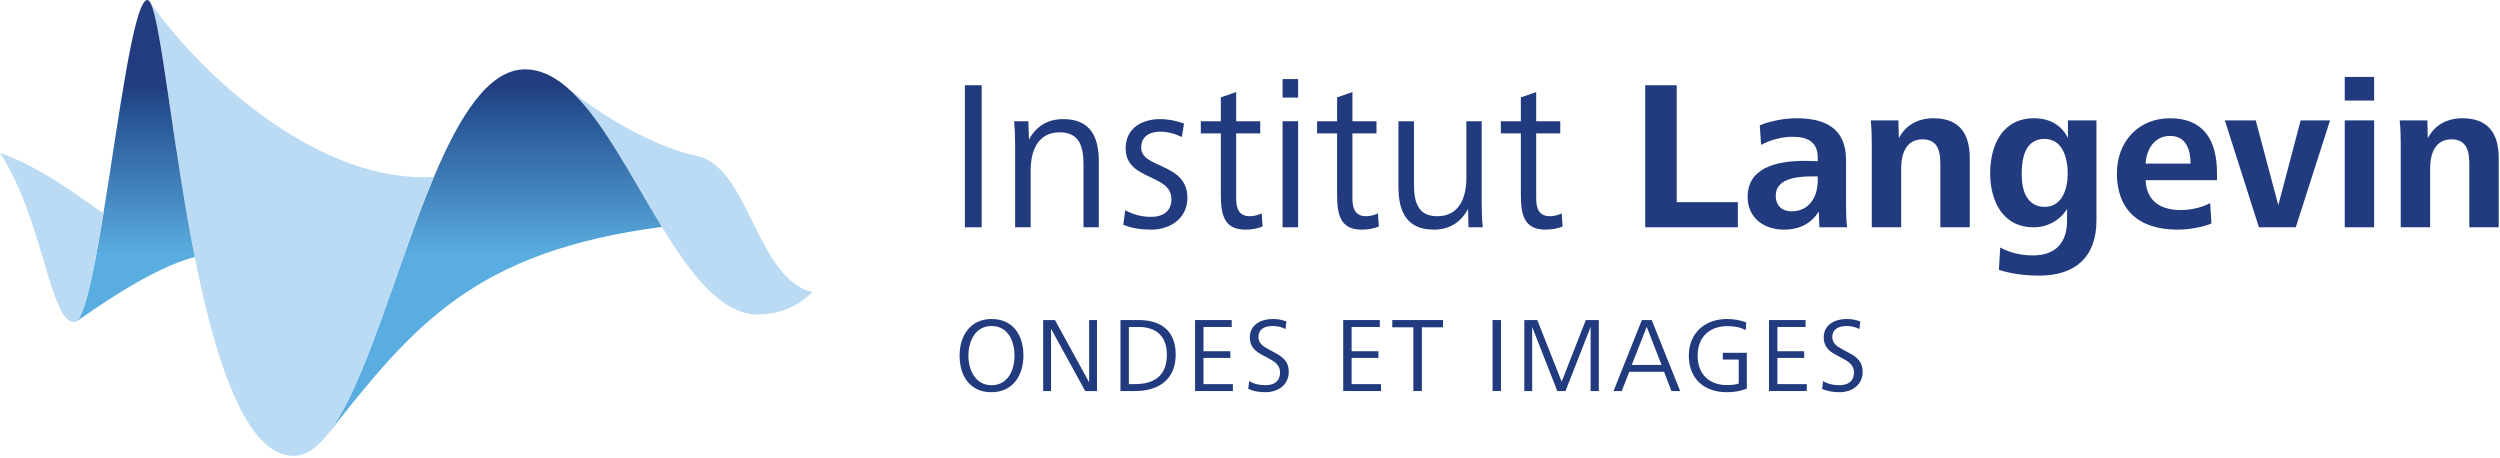
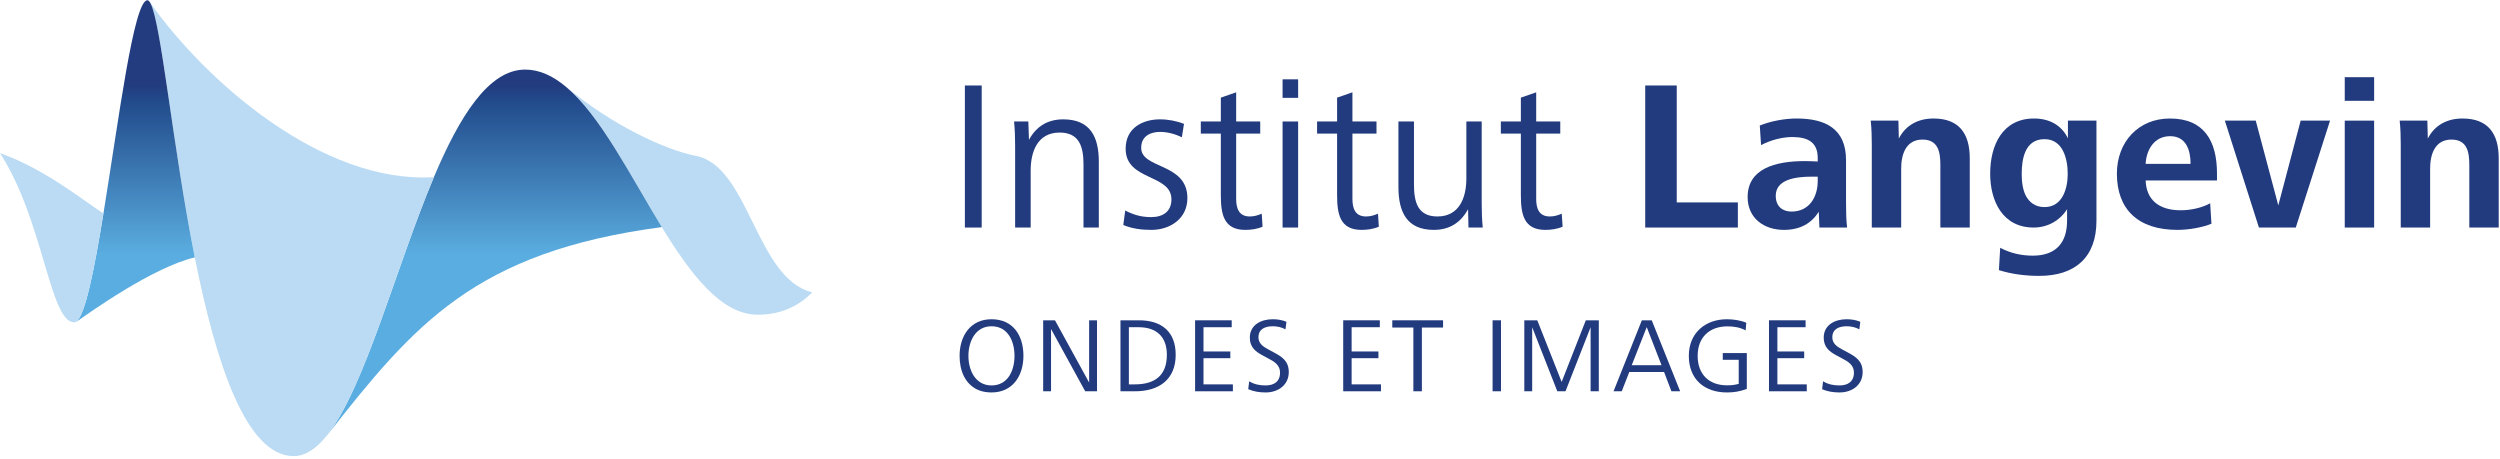
- <svg xmlns="http://www.w3.org/2000/svg" width="100%" height="100%" viewBox="0 0 1174 215" version="1.1" xml:space="preserve" style="fill-rule:evenodd;clip-rule:evenodd;stroke-linejoin:round;stroke-miterlimit:2;">
+ <svg xmlns="http://www.w3.org/2000/svg" width="180pt" height="33pt" viewBox="0 0 1174 215" version="1.1" xml:space="preserve" style="fill-rule:evenodd;clip-rule:evenodd;stroke-linejoin:round;stroke-miterlimit:2;">
  <g transform="matrix(1,0,0,1,0,-2.59584)">
    <g transform="matrix(4.16667,0,0,4.16667,0,0)">
      <path d="M74.588,26.19C71.054,20.42 67.678,13.648 63.796,10.386L63.806,10.377C68.829,14.608 74.938,17.492 78.436,18.164C84.455,19.323 85.196,32.043 91.556,33.541C90.079,35.018 88.107,36.064 85.402,36.064C81.305,36.064 77.879,31.563 74.588,26.19Z" style="fill:rgb(186,219,243);fill-rule:nonzero;" />
      <path d="M48.9,20.559C51.803,13.697 55.066,8.437 59.191,8.437C60.82,8.437 62.344,9.166 63.796,10.386C67.678,13.648 71.054,20.42 74.588,26.19C53.53,28.983 46.681,37.155 36.86,49.665L36.851,49.658C41.141,44.267 44.626,30.671 48.9,20.559Z" style="fill:url(#_Linear1);" />
      <path d="M21.953,29.606C19.426,16.923 18.168,3.153 16.947,0.933L16.952,0.931C23.103,9.666 36.29,21.349 48.9,20.559C44.626,30.671 41.141,44.267 36.851,49.658C35.675,51.139 34.434,52 33.103,52C27.676,52 24.277,41.262 21.953,29.606Z" style="fill:rgb(186,219,243);fill-rule:nonzero;" />
      <path d="M11.658,24.659C13.376,14.123 15.074,0.623 16.612,0.623C16.726,0.623 16.836,0.729 16.947,0.933C18.168,3.153 19.426,16.923 21.953,29.606C17.231,30.702 10.012,35.879 8.614,36.862L8.599,36.842C9.605,36.133 10.634,30.92 11.658,24.659Z" style="fill:url(#_Linear2);" />
      <path d="M11.658,24.659C10.634,30.92 9.605,36.133 8.599,36.842C8.522,36.899 8.444,36.925 8.368,36.925C5.599,36.925 4.905,25.397 0,17.851C5.023,19.629 9.374,23.172 11.658,24.659Z" style="fill:rgb(186,219,243);fill-rule:nonzero;" />
      <rect x="108.745" y="10.23" width="1.896" height="16.01" style="fill:rgb(34,59,126);fill-rule:nonzero;" />
      <path d="M114.409,26.24L114.409,17.095C114.409,16.159 114.385,15.223 114.29,14.287L115.897,14.287L115.969,16.351C116.809,14.815 118.105,14.046 119.833,14.046C122.906,14.046 123.842,16.063 123.842,18.823L123.842,26.24L122.114,26.24L122.114,19.159C122.114,17.263 121.729,15.535 119.425,15.535C116.929,15.535 116.161,17.695 116.161,19.807L116.161,26.24L114.409,26.24Z" style="fill:rgb(34,59,126);fill-rule:nonzero;" />
      <path d="M126.817,24.32C127.776,24.824 128.664,25.064 129.744,25.064C131.088,25.064 132.025,24.416 132.025,23.072C132.025,20.168 126.864,21.007 126.864,17.359C126.864,14.958 128.856,14.046 130.729,14.046C131.713,14.046 132.601,14.239 133.441,14.55L133.202,16.063C132.458,15.703 131.592,15.462 130.752,15.462C129.817,15.462 128.617,15.823 128.617,17.263C128.617,19.664 133.825,18.919 133.825,22.927C133.825,25.232 131.881,26.504 129.768,26.504C128.617,26.504 127.561,26.36 126.6,25.952L126.817,24.32Z" style="fill:rgb(34,59,126);fill-rule:nonzero;" />
      <path d="M142.297,26.144C141.697,26.408 141,26.504 140.352,26.504C137.905,26.504 137.592,24.728 137.592,22.544L137.592,15.655L135.336,15.655L135.336,14.287L137.592,14.287L137.592,11.598L139.321,10.999L139.321,14.287L142.033,14.287L142.033,15.655L139.321,15.655L139.321,23C139.321,24.055 139.608,24.992 140.857,24.992C141.336,24.992 141.745,24.872 142.201,24.679L142.297,26.144Z" style="fill:rgb(34,59,126);fill-rule:nonzero;" />
      <path d="M144.551,26.24L144.551,14.287L146.304,14.287L146.304,26.24L144.551,26.24ZM144.551,11.623L144.551,9.535L146.304,9.535L146.304,11.623L144.551,11.623Z" style="fill:rgb(34,59,126);fill-rule:nonzero;" />
      <path d="M155.401,26.144C154.8,26.408 154.104,26.504 153.456,26.504C151.008,26.504 150.696,24.728 150.696,22.544L150.696,15.655L148.44,15.655L148.44,14.287L150.696,14.287L150.696,11.598L152.424,10.999L152.424,14.287L155.136,14.287L155.136,15.655L152.424,15.655L152.424,23C152.424,24.055 152.711,24.992 153.96,24.992C154.44,24.992 154.848,24.872 155.304,24.679L155.401,26.144Z" style="fill:rgb(34,59,126);fill-rule:nonzero;" />
      <path d="M159.36,21.368C159.36,23.263 159.719,24.992 162,24.992C164.497,24.992 165.264,22.832 165.264,20.719L165.264,14.287L166.993,14.287L166.993,23.431C166.993,24.368 167.016,25.303 167.112,26.24L165.504,26.24L165.456,24.175C164.616,25.712 163.344,26.504 161.592,26.504C158.543,26.504 157.608,24.463 157.608,21.679L157.608,14.287L159.36,14.287L159.36,21.368Z" style="fill:rgb(34,59,126);fill-rule:nonzero;" />
      <path d="M176.112,26.144C175.512,26.408 174.816,26.504 174.167,26.504C171.719,26.504 171.407,24.728 171.407,22.544L171.407,15.655L169.151,15.655L169.151,14.287L171.407,14.287L171.407,11.598L173.135,10.999L173.135,14.287L175.848,14.287L175.848,15.655L173.135,15.655L173.135,23C173.135,24.055 173.423,24.992 174.672,24.992C175.152,24.992 175.559,24.872 176.016,24.679L176.112,26.144Z" style="fill:rgb(34,59,126);fill-rule:nonzero;" />
      <path d="M185.422,26.24L185.422,10.23L188.975,10.23L188.975,23.408L195.864,23.408L195.864,26.24L185.422,26.24Z" style="fill:rgb(34,59,126);fill-rule:nonzero;" />
      <path d="M204.19,20.504C202.247,20.504 200.134,20.863 200.134,22.664C200.134,23.839 200.878,24.44 201.911,24.44C203.926,24.44 204.863,22.784 204.863,21.007L204.863,20.504L204.19,20.504ZM205.055,26.24L204.983,24.463C204.143,25.784 202.871,26.504 201.046,26.504C198.838,26.504 196.965,25.208 196.965,22.807C196.965,19.615 200.038,18.751 203.422,18.751C203.878,18.751 204.407,18.775 204.863,18.799L204.863,18.391C204.863,16.687 203.831,16.039 202.006,16.039C200.926,16.039 199.606,16.351 198.478,16.951L198.334,14.743C199.583,14.239 201.143,13.951 202.487,13.951C205.727,13.951 208.055,15.103 208.055,18.631L208.055,23.408C208.055,24.631 208.079,25.4 208.174,26.24L205.055,26.24Z" style="fill:rgb(34,59,126);fill-rule:nonzero;" />
      <path d="M210.958,26.24L210.958,16.879C210.958,15.991 210.934,15.079 210.838,14.191L213.958,14.191L214.006,16.207C214.798,14.67 216.214,13.951 217.918,13.951C220.823,13.951 221.999,15.679 221.999,18.439L221.999,26.24L218.686,26.24L218.686,19.208C218.686,17.767 218.471,16.327 216.67,16.327C214.798,16.327 214.27,18.007 214.27,19.591L214.27,26.24L210.958,26.24Z" style="fill:rgb(34,59,126);fill-rule:nonzero;" />
      <path d="M230.422,23.935C232.462,23.935 233.039,21.824 233.039,20.191C233.039,18.511 232.51,16.279 230.422,16.279C228.239,16.279 227.854,18.463 227.854,20.191C227.854,21.032 227.95,21.944 228.334,22.687C228.718,23.383 229.366,23.935 230.422,23.935ZM225.43,28.52C226.558,29.12 227.782,29.408 229.102,29.408C231.766,29.408 232.967,27.896 232.967,25.472L232.967,24.175C232.126,25.496 230.735,26.24 229.198,26.24C225.694,26.24 224.301,23.24 224.301,20.168C224.301,16.951 225.694,13.951 229.247,13.951C230.903,13.951 232.319,14.647 233.063,16.183L233.063,14.191L236.279,14.191L236.279,25.472C236.279,29.6 233.879,31.688 229.823,31.688C228.286,31.688 226.75,31.497 225.286,31.041L225.43,28.52Z" style="fill:rgb(34,59,126);fill-rule:nonzero;" />
      <path d="M246.886,19.063C246.886,17.551 246.407,15.943 244.583,15.943C242.758,15.943 241.894,17.527 241.822,19.063L246.886,19.063ZM241.822,20.935C241.894,23.024 243.213,24.295 245.782,24.295C246.958,24.295 248.254,23.984 249.094,23.504L249.239,25.808C248.278,26.215 246.718,26.504 245.399,26.504C240.958,26.504 238.582,24.175 238.582,20.168C238.582,16.591 241.006,13.951 244.558,13.951C248.422,13.951 249.863,16.495 249.863,20.143L249.863,20.935L241.822,20.935Z" style="fill:rgb(34,59,126);fill-rule:nonzero;" />
      <path d="M254.59,26.24L250.75,14.191L254.23,14.191L256.773,23.744L259.294,14.191L262.606,14.191L258.743,26.24L254.59,26.24Z" style="fill:rgb(34,59,126);fill-rule:nonzero;" />
      <path d="M264.262,26.24L264.262,14.191L267.574,14.191L267.574,26.24L264.262,26.24ZM264.262,11.958L264.262,9.294L267.574,9.294L267.574,11.958L264.262,11.958Z" style="fill:rgb(34,59,126);fill-rule:nonzero;" />
      <path d="M270.573,26.24L270.573,16.879C270.573,15.991 270.549,15.079 270.454,14.191L273.573,14.191L273.622,16.207C274.414,14.67 275.83,13.951 277.534,13.951C280.438,13.951 281.614,15.679 281.614,18.439L281.614,26.24L278.301,26.24L278.301,19.208C278.301,17.767 278.086,16.327 276.286,16.327C274.414,16.327 273.885,18.007 273.885,19.591L273.885,26.24L270.573,26.24Z" style="fill:rgb(34,59,126);fill-rule:nonzero;" />
      <path d="M111.747,44.035C113.618,44.035 114.338,42.319 114.338,40.7C114.338,39.081 113.618,37.366 111.747,37.366C109.913,37.366 109.145,39.105 109.145,40.7C109.145,41.504 109.336,42.332 109.756,42.966C110.188,43.602 110.836,44.035 111.747,44.035ZM108.149,40.7C108.149,38.494 109.336,36.575 111.747,36.575C114.206,36.575 115.345,38.433 115.345,40.7C115.345,42.918 114.159,44.826 111.747,44.826C111.135,44.826 110.596,44.718 110.14,44.501C108.797,43.854 108.149,42.427 108.149,40.7Z" style="fill:rgb(34,59,126);fill-rule:nonzero;" />
      <path d="M117.569,44.694L117.569,36.694L118.9,36.694L122.75,43.71L122.75,36.694L123.637,36.694L123.637,44.694L122.306,44.694L118.456,37.677L118.456,44.694L117.569,44.694Z" style="fill:rgb(34,59,126);fill-rule:nonzero;" />
      <path d="M127.228,43.915L127.9,43.915C130.155,43.915 131.51,42.918 131.51,40.581C131.51,38.565 130.358,37.474 128.332,37.474L127.228,37.474L127.228,43.915ZM126.281,44.694L126.281,36.694L128.368,36.694C130.922,36.694 132.505,37.978 132.505,40.581C132.505,43.411 130.575,44.694 127.924,44.694L126.281,44.694Z" style="fill:rgb(34,59,126);fill-rule:nonzero;" />
      <path d="M134.692,44.694L134.692,36.694L138.818,36.694L138.818,37.474L135.639,37.474L135.639,40.208L138.663,40.208L138.663,40.964L135.639,40.964L135.639,43.915L138.95,43.915L138.95,44.694L134.692,44.694Z" style="fill:rgb(34,59,126);fill-rule:nonzero;" />
      <path d="M140.789,43.567C141.352,43.915 141.963,44.035 142.635,44.035C143.547,44.035 144.266,43.638 144.266,42.583C144.266,41.744 143.631,41.348 142.887,40.964L142.24,40.616C141.472,40.197 140.86,39.705 140.86,38.649C140.86,37.198 142.144,36.575 143.439,36.575C144.002,36.575 144.495,36.659 144.987,36.862L144.878,37.713C144.447,37.474 143.943,37.366 143.452,37.366C142.612,37.366 141.833,37.654 141.833,38.613C141.833,39.273 142.311,39.645 142.948,39.98L143.595,40.329C144.495,40.808 145.25,41.299 145.25,42.523C145.25,44.022 144.014,44.826 142.647,44.826C141.963,44.826 141.292,44.73 140.68,44.454L140.789,43.567Z" style="fill:rgb(34,59,126);fill-rule:nonzero;" />
      <path d="M151.385,44.694L151.385,36.694L155.51,36.694L155.51,37.474L152.333,37.474L152.333,40.208L155.354,40.208L155.354,40.964L152.333,40.964L152.333,43.915L155.643,43.915L155.643,44.694L151.385,44.694Z" style="fill:rgb(34,59,126);fill-rule:nonzero;" />
      <path d="M159.292,44.694L159.292,37.51L156.917,37.51L156.917,36.694L162.638,36.694L162.638,37.51L160.251,37.51L160.251,44.694L159.292,44.694Z" style="fill:rgb(34,59,126);fill-rule:nonzero;" />
      <rect x="168.22" y="36.694" width="0.947" height="8" style="fill:rgb(34,59,126);fill-rule:nonzero;" />
      <path d="M171.795,44.694L171.795,36.694L173.258,36.694L176.005,43.638L178.728,36.694L180.192,36.694L180.192,44.694L179.268,44.694L179.268,37.474L176.438,44.694L175.514,44.694L172.683,37.474L172.683,44.694L171.795,44.694Z" style="fill:rgb(34,59,126);fill-rule:nonzero;" />
      <path d="M183.903,41.755L187.261,41.755L185.594,37.462L183.903,41.755ZM181.852,44.694L185.042,36.694L186.158,36.694L189.36,44.694L188.376,44.694L187.549,42.523L183.627,42.523L182.776,44.694L181.852,44.694Z" style="fill:rgb(34,59,126);fill-rule:nonzero;" />
      <path d="M196.873,44.43C196.057,44.718 195.458,44.826 194.629,44.826C192.087,44.826 190.336,43.338 190.336,40.7C190.336,38.122 192.196,36.575 194.629,36.575C195.313,36.575 196.189,36.694 196.813,36.97L196.741,37.833C196.118,37.486 195.397,37.377 194.69,37.377C192.711,37.377 191.332,38.565 191.332,40.7C191.332,42.763 192.59,44.022 194.642,44.022C195.158,44.022 195.494,43.986 195.961,43.854L195.961,41.144L194.163,41.144L194.163,40.388L196.873,40.388L196.873,44.43Z" style="fill:rgb(34,59,126);fill-rule:nonzero;" />
      <path d="M199.372,44.694L199.372,36.694L203.497,36.694L203.497,37.474L200.319,37.474L200.319,40.208L203.34,40.208L203.34,40.964L200.319,40.964L200.319,43.915L203.629,43.915L203.629,44.694L199.372,44.694Z" style="fill:rgb(34,59,126);fill-rule:nonzero;" />
      <path d="M205.467,43.567C206.032,43.915 206.643,44.035 207.315,44.035C208.225,44.035 208.946,43.638 208.946,42.583C208.946,41.744 208.309,41.348 207.567,40.964L206.918,40.616C206.151,40.197 205.54,39.705 205.54,38.649C205.54,37.198 206.823,36.575 208.118,36.575C208.682,36.575 209.173,36.659 209.665,36.862L209.557,37.713C209.125,37.474 208.622,37.366 208.129,37.366C207.291,37.366 206.51,37.654 206.51,38.613C206.51,39.273 206.991,39.645 207.625,39.98L208.274,40.329C209.173,40.808 209.928,41.299 209.928,42.523C209.928,44.022 208.694,44.826 207.327,44.826C206.643,44.826 205.971,44.73 205.36,44.454L205.467,43.567Z" style="fill:rgb(34,59,126);fill-rule:nonzero;" />
    </g>
  </g>
  <defs>
    <linearGradient id="_Linear1" x1="0" y1="0" x2="1" y2="0" gradientUnits="userSpaceOnUse" gradientTransform="matrix(-8.31667e-07,-19.0263,19.0263,-8.31667e-07,55.7192,29.2149)">
      <stop offset="0" style="stop-color:rgb(90,173,224);stop-opacity:1" />
      <stop offset="0.9" style="stop-color:rgb(34,75,140);stop-opacity:1" />
      <stop offset="1" style="stop-color:rgb(34,60,127);stop-opacity:1" />
    </linearGradient>
    <linearGradient id="_Linear2" x1="0" y1="0" x2="1" y2="0" gradientUnits="userSpaceOnUse" gradientTransform="matrix(-8.31666e-07,-19.0263,19.0263,-8.31666e-07,15.2764,29.2149)">
      <stop offset="0" style="stop-color:rgb(90,173,224);stop-opacity:1" />
      <stop offset="0.9" style="stop-color:rgb(34,75,140);stop-opacity:1" />
      <stop offset="1" style="stop-color:rgb(34,60,127);stop-opacity:1" />
    </linearGradient>
  </defs>
</svg>
